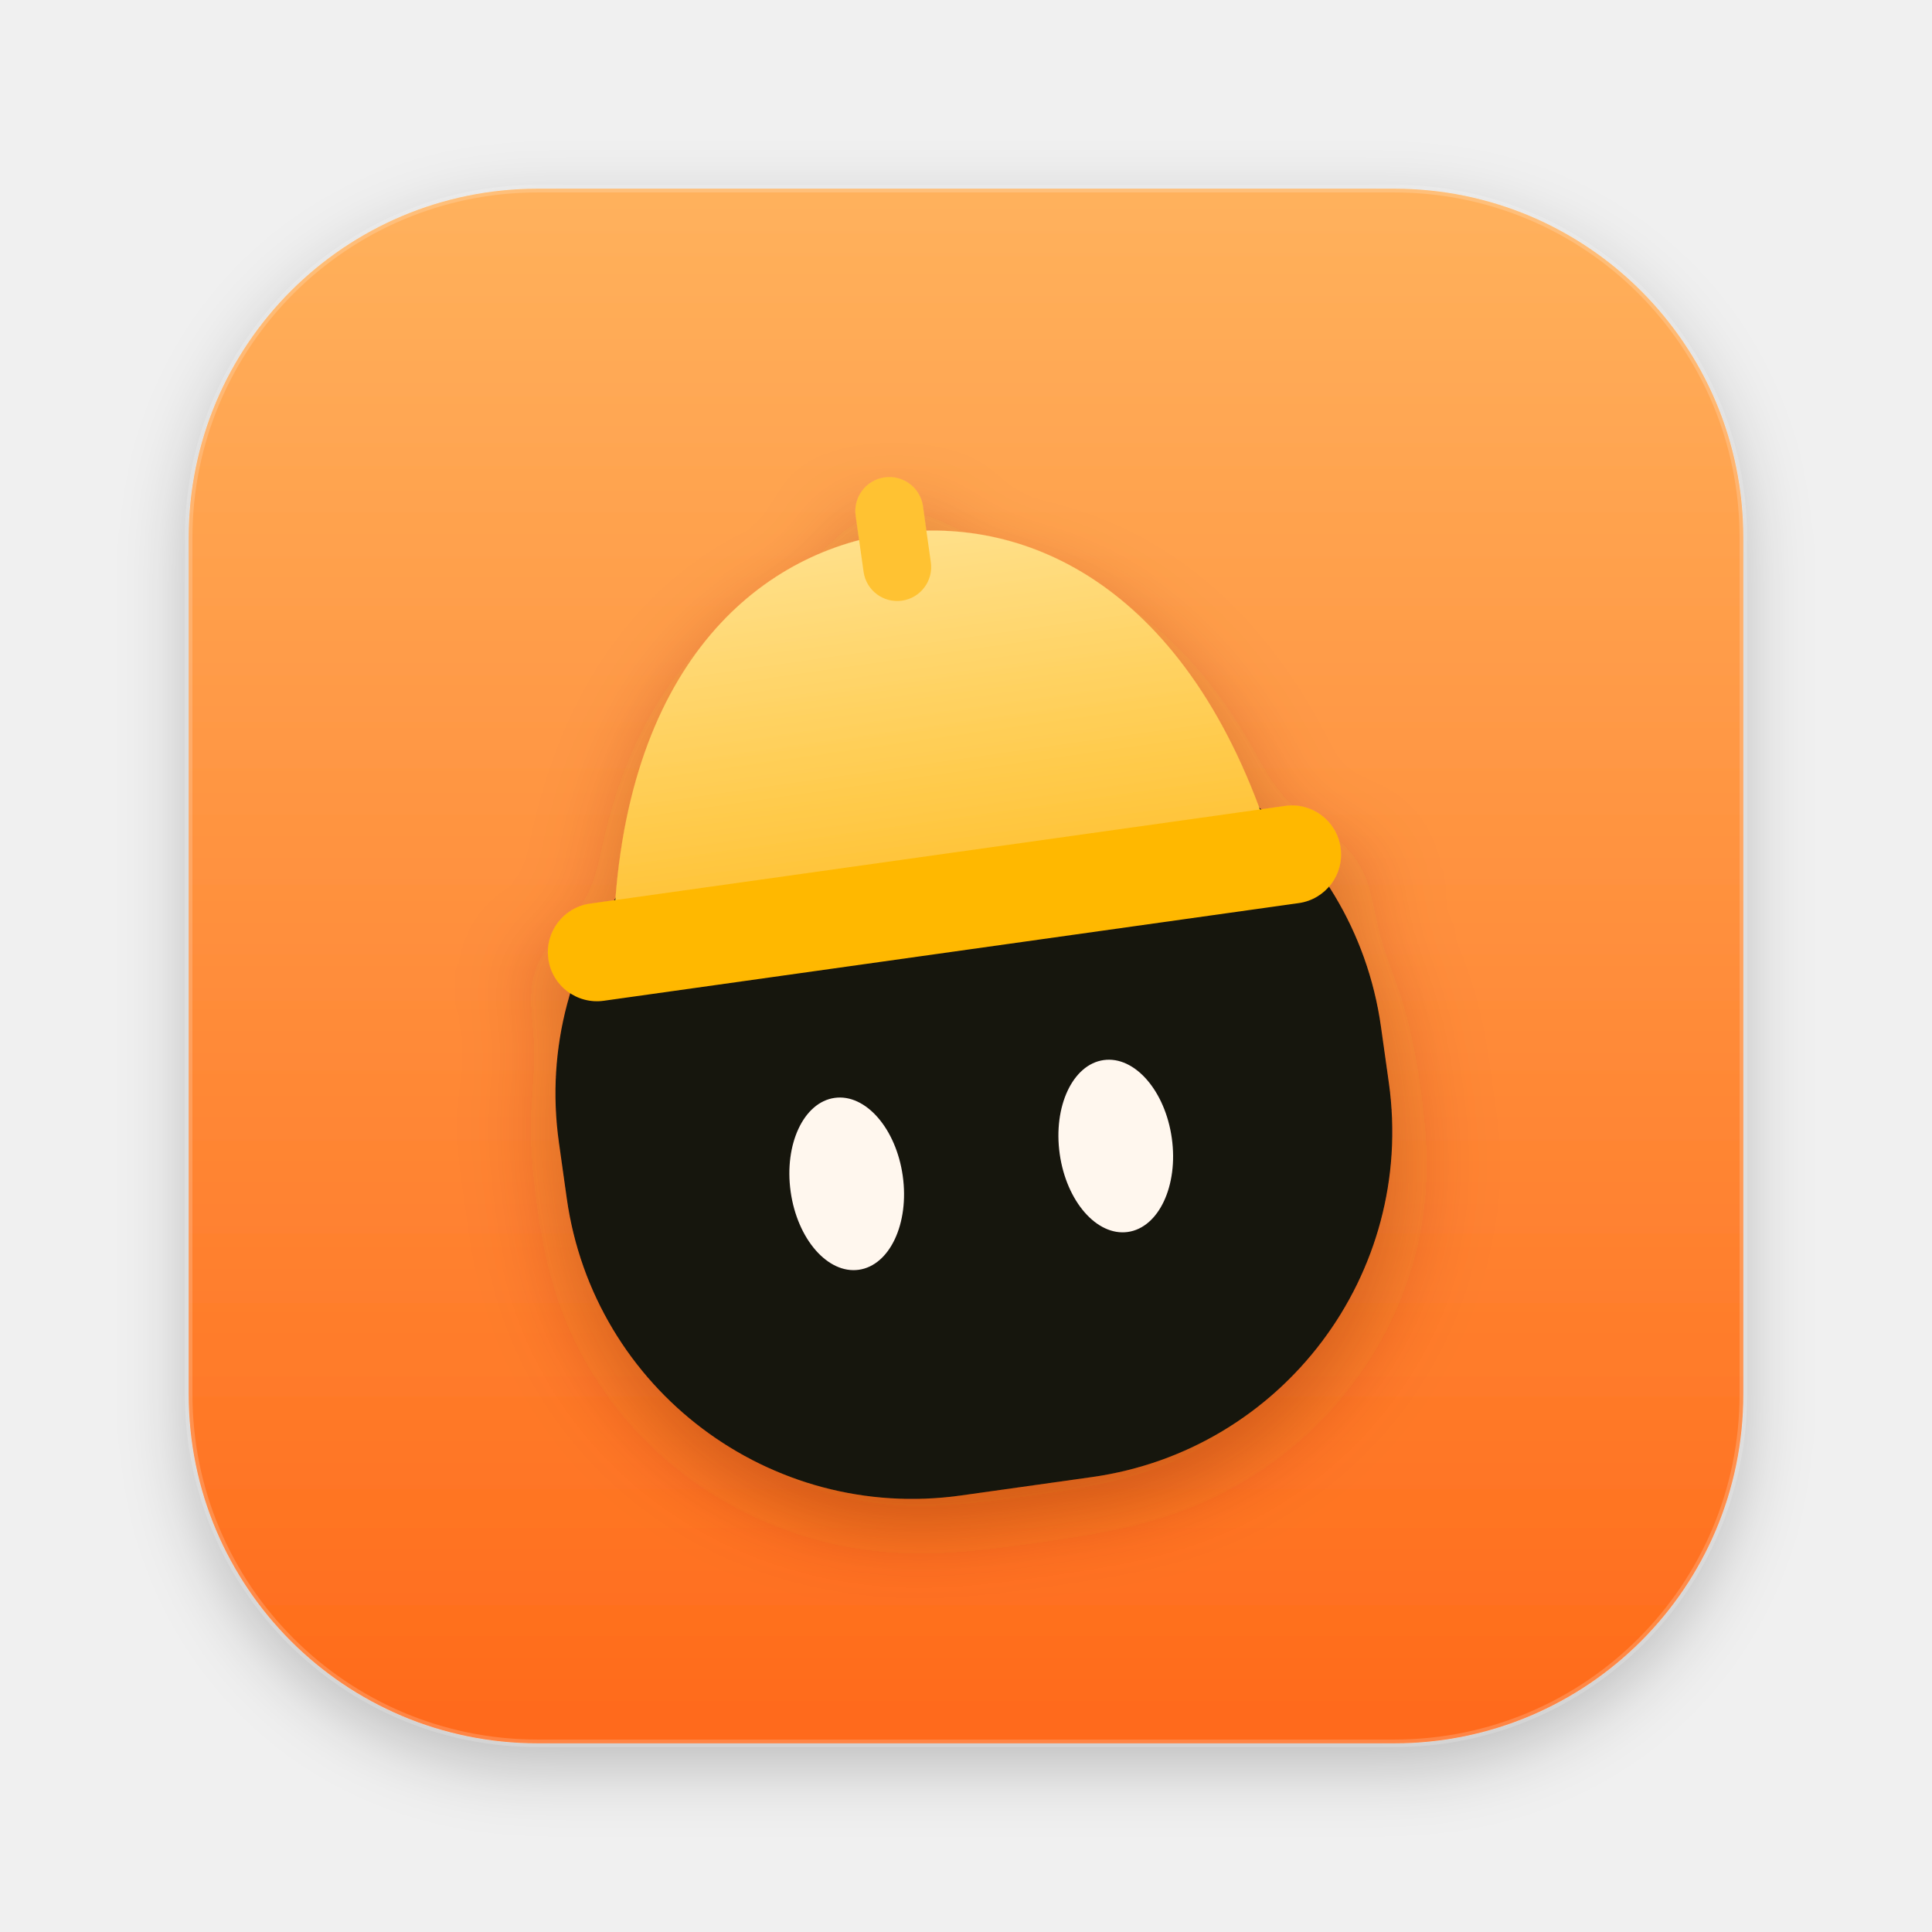
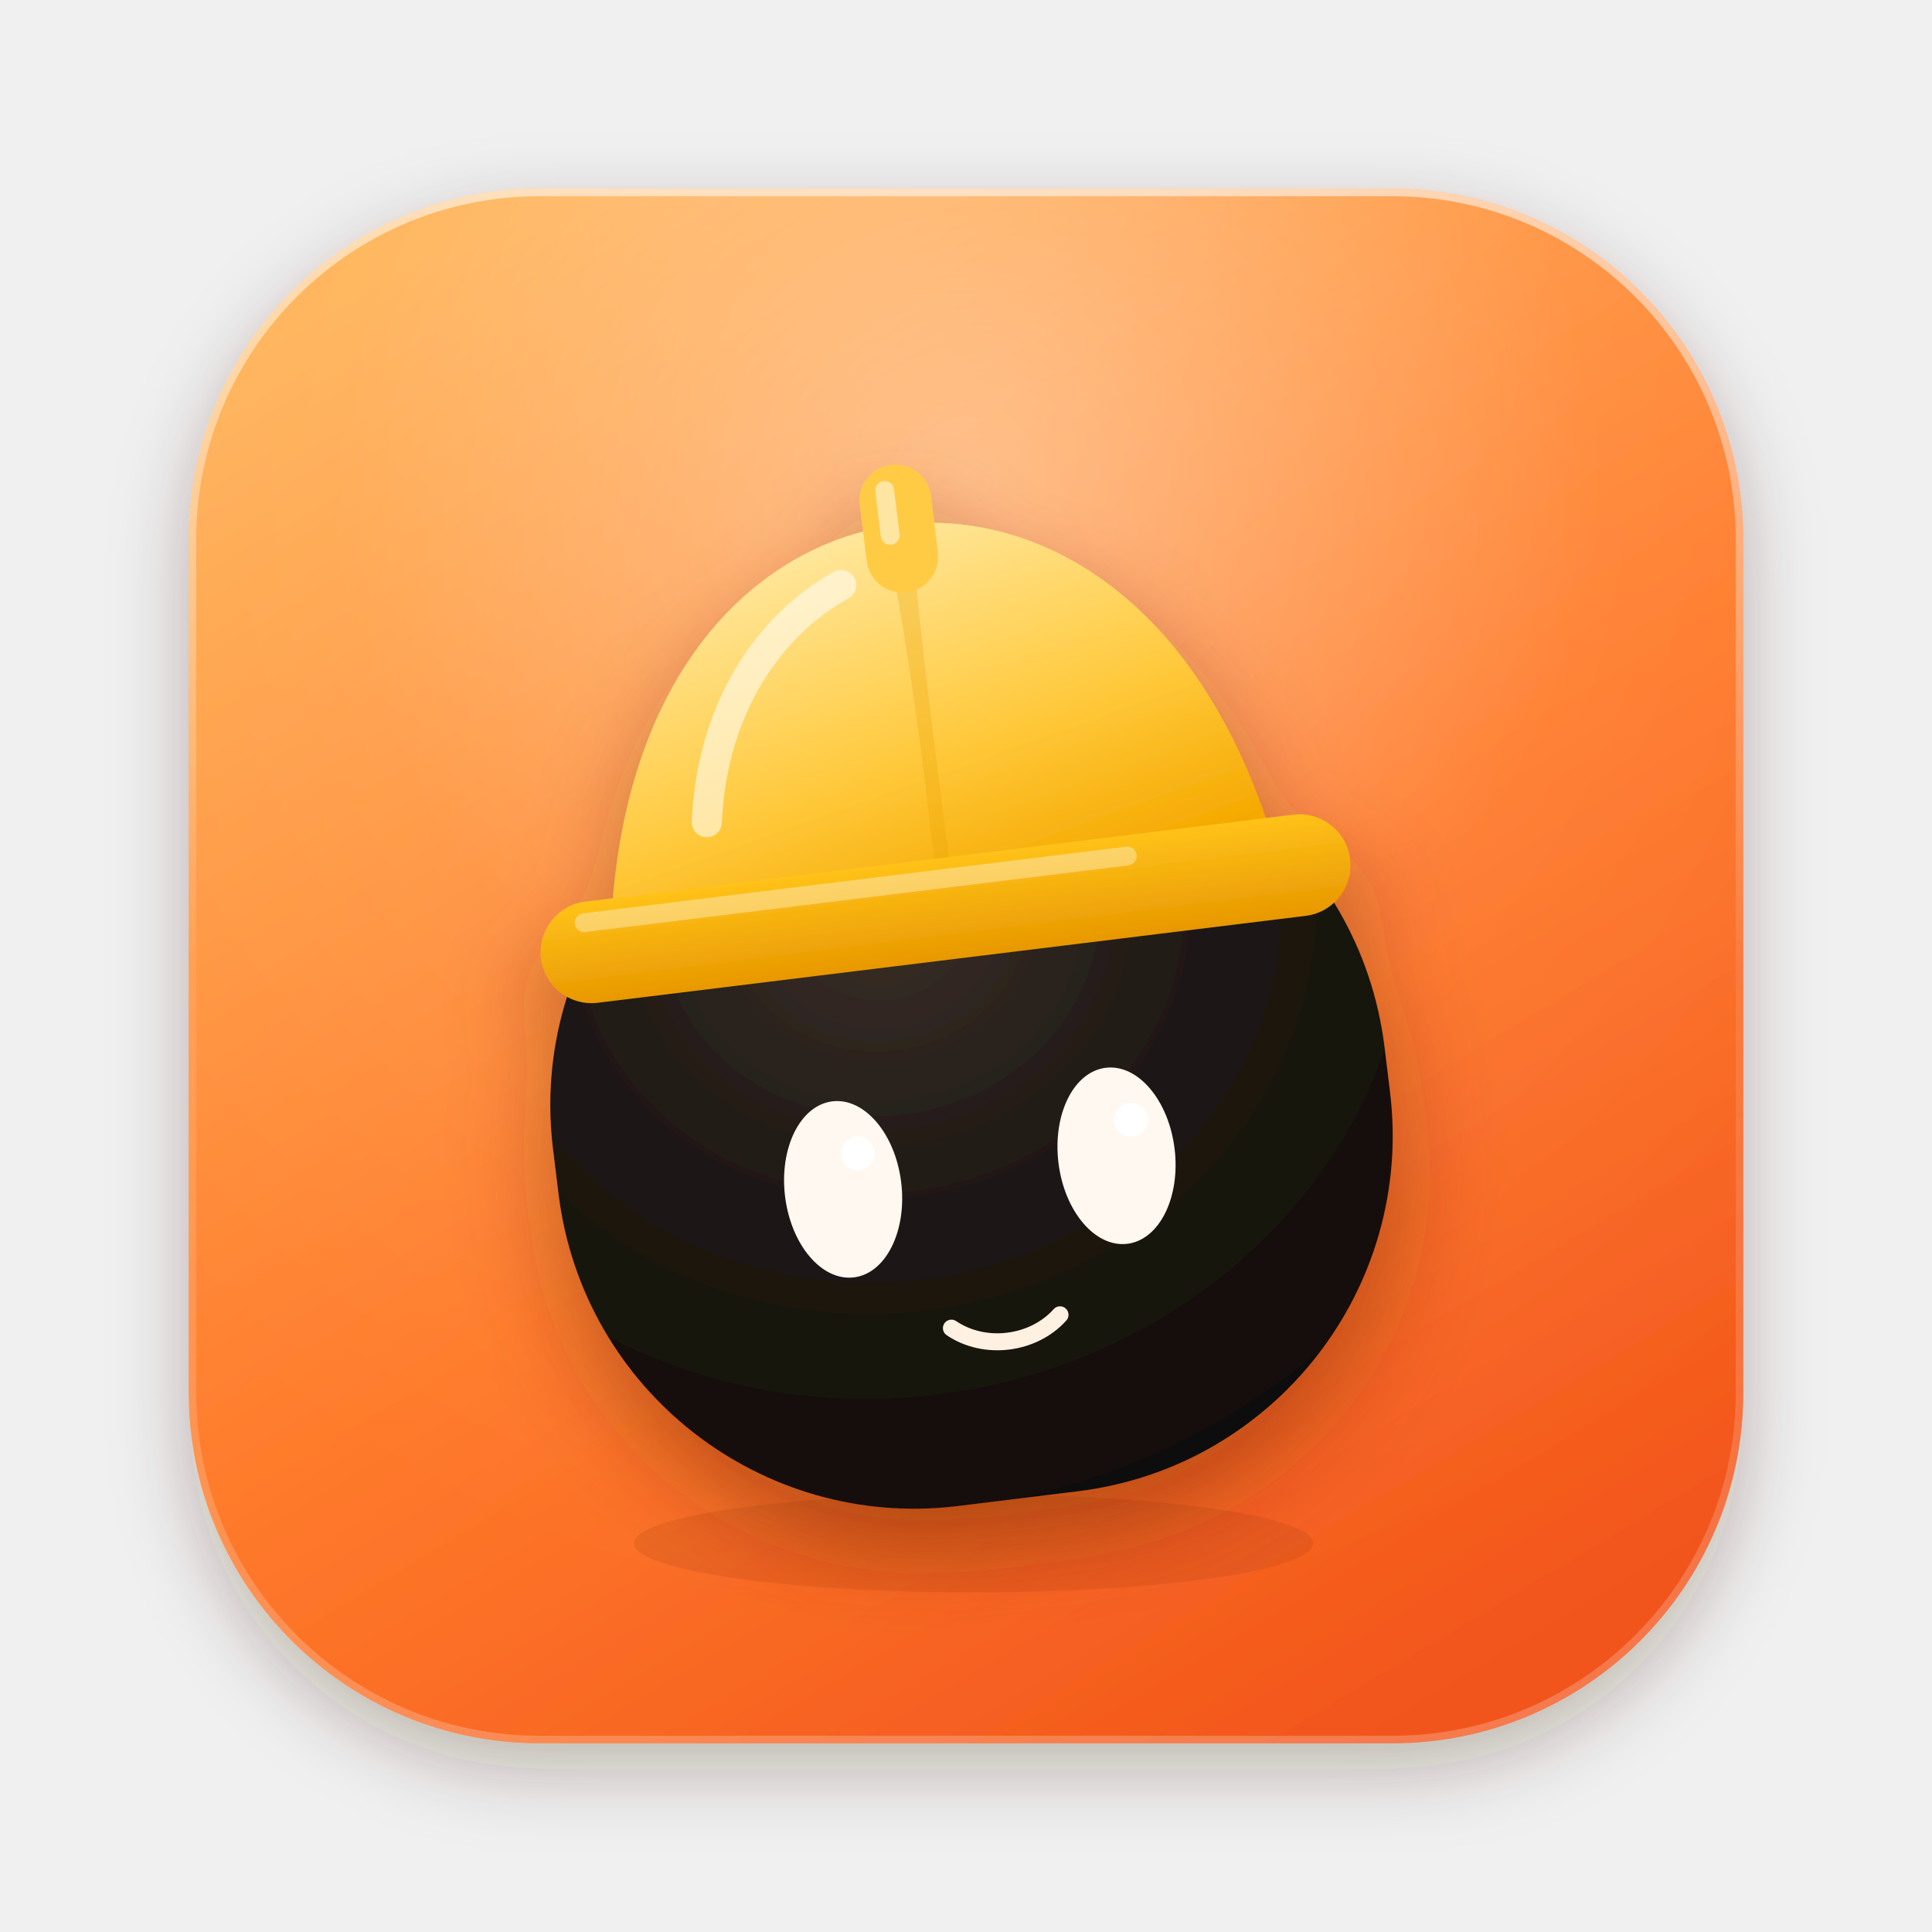
<svg xmlns="http://www.w3.org/2000/svg" width="1024" height="1024" viewBox="0 0 1024 1024">
  <defs>
-     <linearGradient id="bg" x1="0" y1="0" x2="0" y2="1">
-       <stop offset="0" stop-color="#FFB15C" />
-       <stop offset="1" stop-color="#FF6A1A" />
+     <linearGradient id="bg" x1="0.2" y1="0" x2="0.8" y2="1">
+       <stop offset="0" stop-color="#FFB257" />
+       <stop offset="0.55" stop-color="#FF7A2B" />
+       <stop offset="1" stop-color="#F2541B" />
    </linearGradient>
-     <linearGradient id="hat" x1="0" y1="0" x2="0" y2="1">
-       <stop offset="0" stop-color="#FFE08A" />
-       <stop offset="1" stop-color="#FFC233" />
+     <radialGradient id="glow" cx="0.5" cy="0.18" r="0.75">
+       <stop offset="0" stop-color="#FFFFFF" stop-opacity="0.38" />
+       <stop offset="0.55" stop-color="#FFFFFF" stop-opacity="0.06" />
+       <stop offset="1" stop-color="#FFFFFF" stop-opacity="0" />
+     </radialGradient>
+     <linearGradient id="rim" x1="0" y1="0" x2="0" y2="1">
+       <stop offset="0" stop-color="#FFFFFF" stop-opacity="0.55" />
+       <stop offset="0.5" stop-color="#FFFFFF" stop-opacity="0.08" />
+       <stop offset="1" stop-color="#FFFFFF" stop-opacity="0.22" />
    </linearGradient>
-     <filter id="shadow" x="-20%" y="-20%" width="140%" height="140%">
-       <feDropShadow dx="0" dy="12" stdDeviation="18" flood-color="#000" flood-opacity="0.22" />
+     <linearGradient id="hat" x1="0.3" y1="0" x2="0.7" y2="1">
+       <stop offset="0" stop-color="#FFE9A3" />
+       <stop offset="0.6" stop-color="#FFC93C" />
+       <stop offset="1" stop-color="#F5A900" />
+     </linearGradient>
+     <linearGradient id="brim" x1="0" y1="0" x2="0" y2="1">
+       <stop offset="0" stop-color="#FFC21A" />
+       <stop offset="1" stop-color="#E89800" />
+     </linearGradient>
+     <radialGradient id="body" cx="0.42" cy="0.22" r="0.9">
+       <stop offset="0" stop-color="#3A2F28" />
+       <stop offset="0.45" stop-color="#1D1713" />
+       <stop offset="1" stop-color="#0E0B09" />
+     </radialGradient>
+     <filter id="tile" x="-15%" y="-15%" width="130%" height="135%">
+       <feDropShadow dx="0" dy="14" stdDeviation="20" flood-color="#3A1300" flood-opacity="0.28" />
    </filter>
-     <filter id="soft" x="-20%" y="-20%" width="140%" height="140%">
-       <feDropShadow dx="0" dy="18" stdDeviation="22" flood-color="#7A2E00" flood-opacity="0.35" />
+     <filter id="lift" x="-25%" y="-25%" width="150%" height="160%">
+       <feDropShadow dx="0" dy="22" stdDeviation="24" flood-color="#6B2300" flood-opacity="0.42" />
    </filter>
+     <clipPath id="tileClip">
+       <rect x="100" y="100" width="824" height="824" rx="186" />
+     </clipPath>
  </defs>
-   <rect x="100" y="100" width="824" height="824" rx="185" fill="url(#bg)" filter="url(#shadow)" />
-   <rect x="100" y="100" width="824" height="824" rx="185" fill="none" stroke="#fff" stroke-opacity="0.18" stroke-width="4" />
-   <g filter="url(#soft)" transform="rotate(-8 512 560)">
-     <rect x="292" y="390" width="440" height="400" rx="185" fill="#17120F" />
-     <path d="M336 470 C 360 330 440 280 512 280 C 584 280 664 330 688 470 Z" fill="url(#hat)" />
-     <rect x="300" y="452" width="424" height="52" rx="26" fill="#FFB800" />
-     <rect x="494" y="250" width="36" height="66" rx="18" fill="#FFC233" />
-     <ellipse cx="440" cy="618" rx="30" ry="46" fill="#FFF7EE" />
-     <ellipse cx="584" cy="618" rx="30" ry="46" fill="#FFF7EE" />
+   <rect x="100" y="100" width="824" height="824" rx="186" fill="url(#bg)" filter="url(#tile)" />
+   <g clip-path="url(#tileClip)">
+     <rect x="100" y="100" width="824" height="824" fill="url(#glow)" />
+     <ellipse cx="516" cy="818" rx="180" ry="26" fill="#7A2600" opacity="0.12" />
+   </g>
+   <rect x="102" y="102" width="820" height="820" rx="184" fill="none" stroke="url(#rim)" stroke-width="4" />
+   <g filter="url(#lift)" transform="rotate(-7 512 570)">
+     <rect x="290" y="392" width="444" height="404" rx="190" fill="url(#body)" />
+     <path d="M334 474 C 356 334 438 276 512 276 C 586 276 668 334 690 474 Z" fill="url(#hat)" />
+     <path d="M506 300 C 509 340 510 400 509 466 L 517 466 C 517 400 516 340 518 300 Z" fill="#E9A000" opacity="0.28" />
+     <path d="M392 420 C 402 360 438 320 478 304" fill="none" stroke="#FFFFFF" stroke-opacity="0.55" stroke-width="16" stroke-linecap="round" />
+     <rect x="296" y="454" width="432" height="54" rx="27" fill="url(#brim)" />
+     <rect x="316" y="460" width="300" height="10" rx="5" fill="#FFFFFF" opacity="0.35" />
+     <rect x="493" y="244" width="38" height="68" rx="19" fill="#FFCB45" />
+     <rect x="502" y="252" width="10" height="34" rx="5" fill="#FFFFFF" opacity="0.5" />
+     <ellipse cx="440" cy="622" rx="31" ry="47" fill="#FFF8F0" />
+     <ellipse cx="586" cy="622" rx="31" ry="47" fill="#FFF8F0" />
+     <circle cx="450" cy="604" r="9" fill="#FFFFFF" />
+     <circle cx="596" cy="604" r="9" fill="#FFFFFF" />
+     <path d="M488 702 C 504 716 530 716 546 702" fill="none" stroke="#FFF1E2" stroke-width="9" stroke-linecap="round" />
  </g>
</svg>
